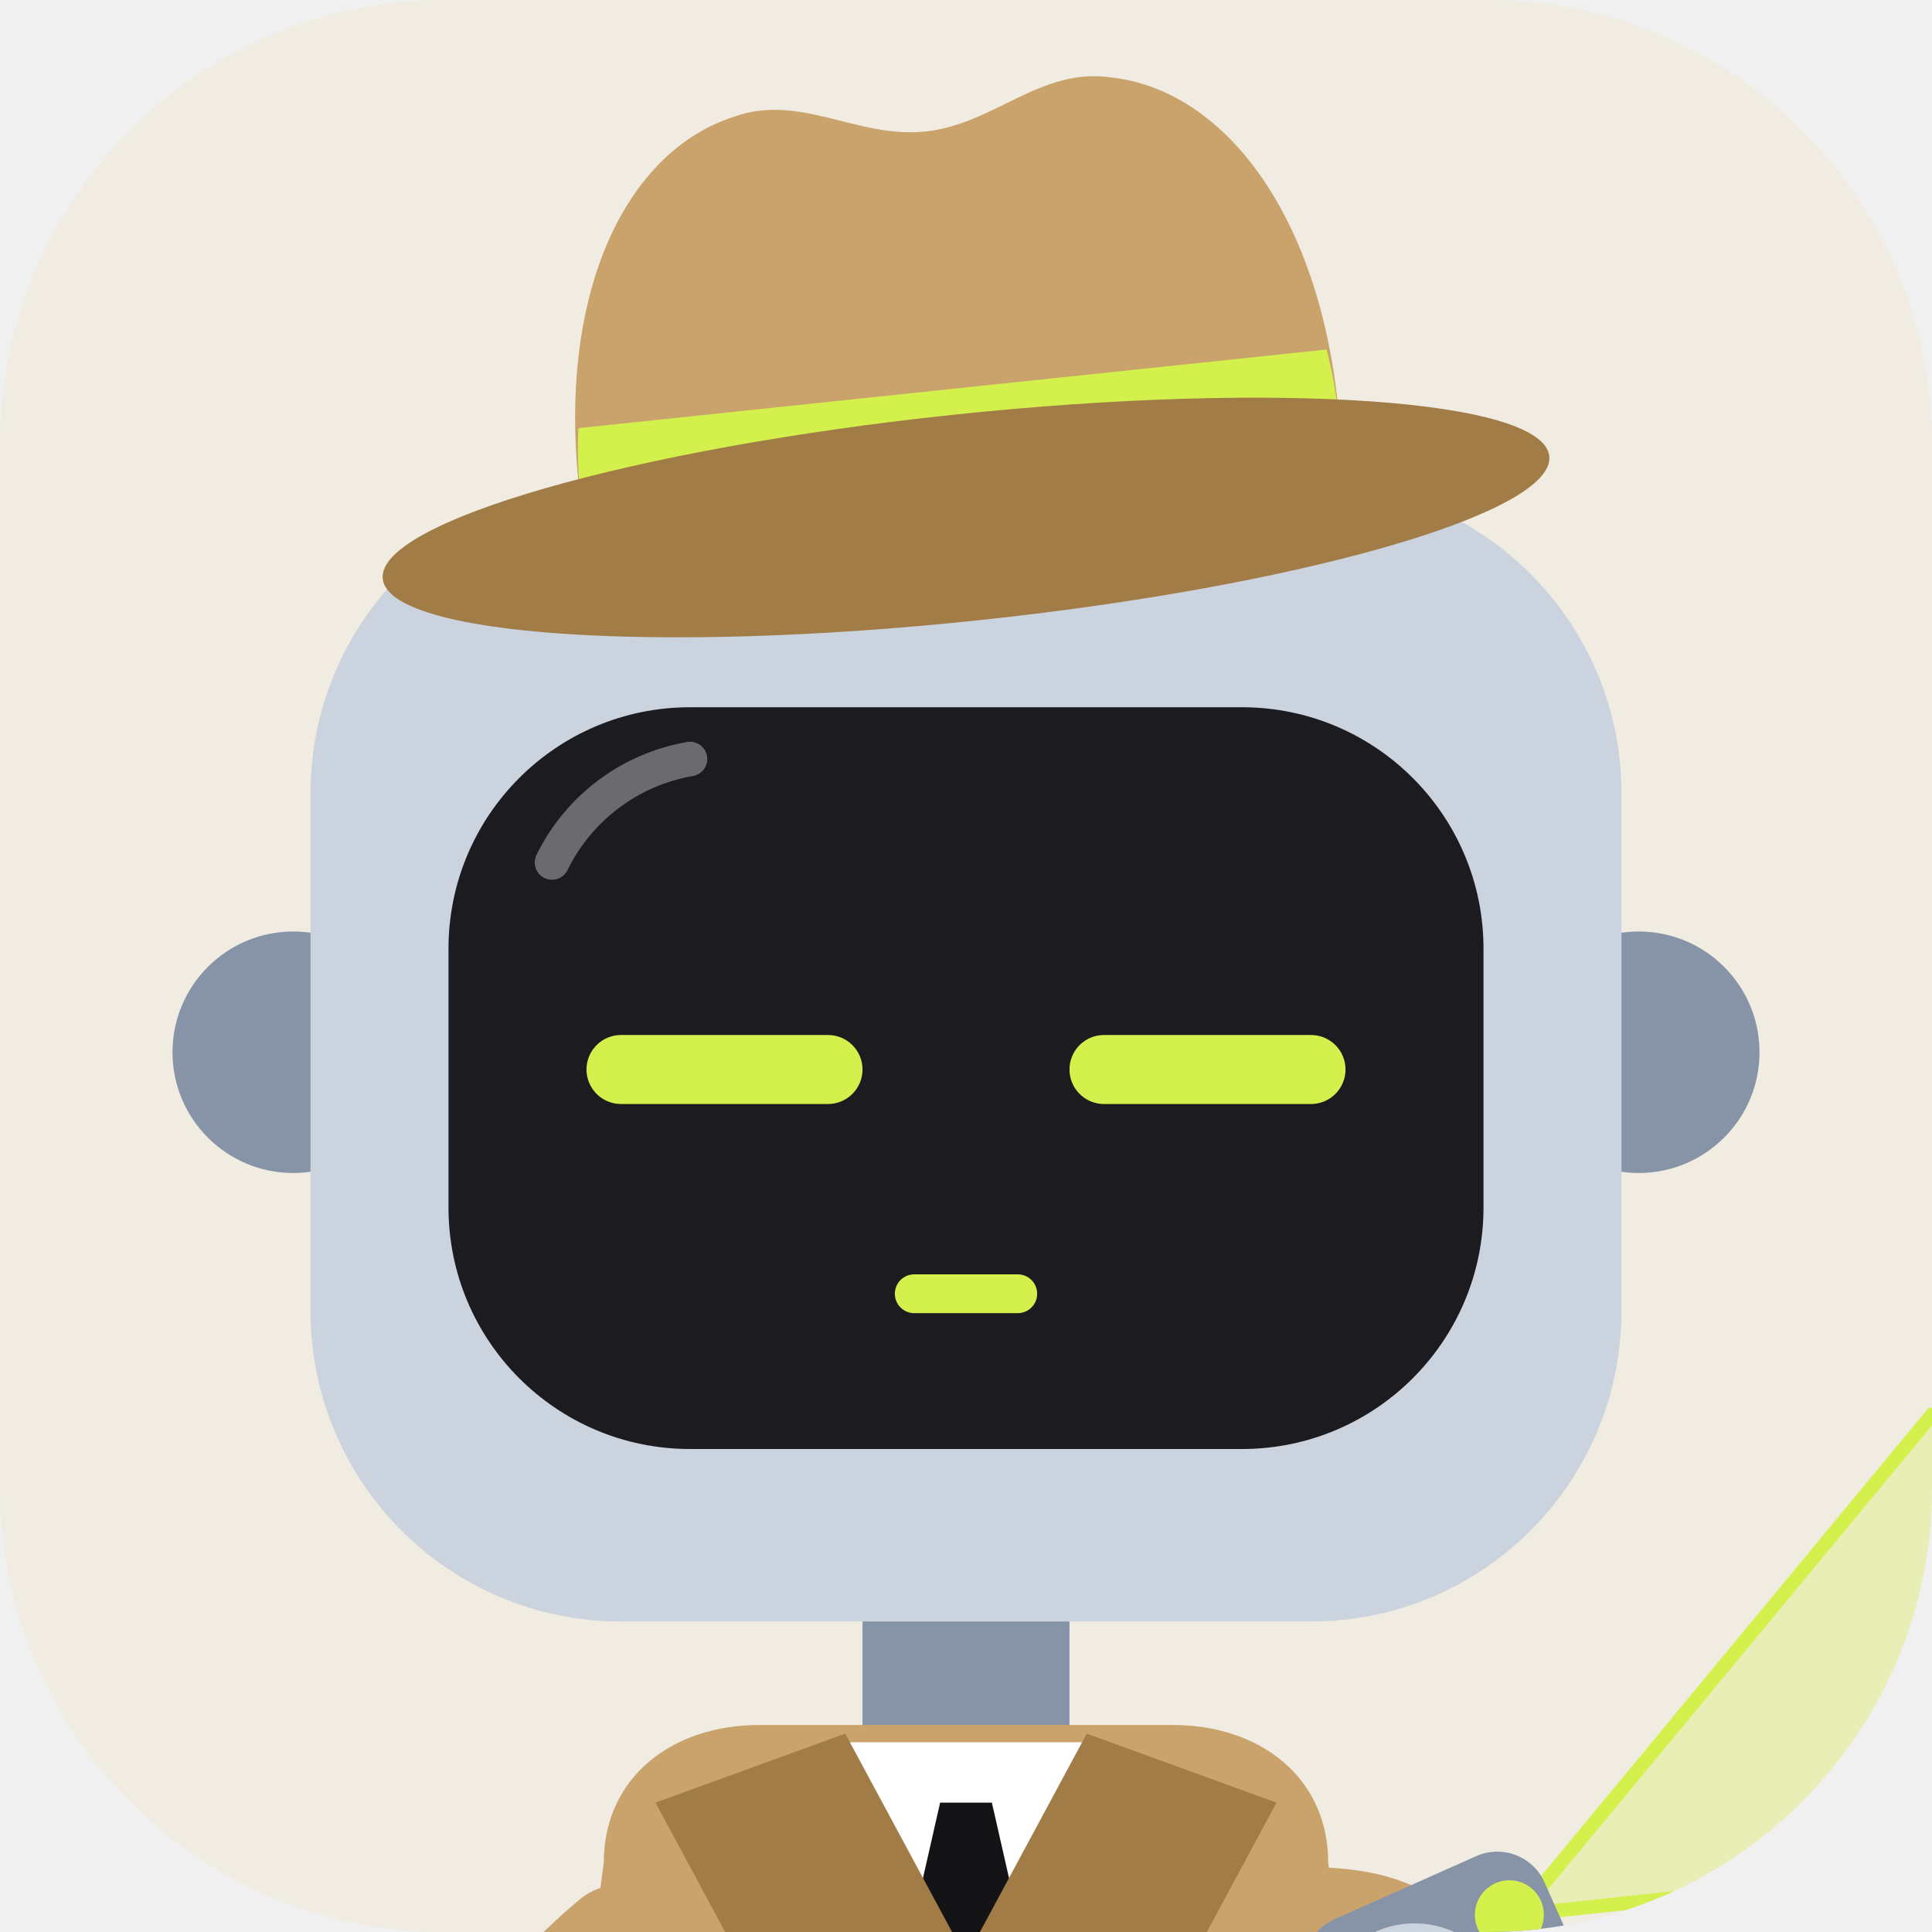
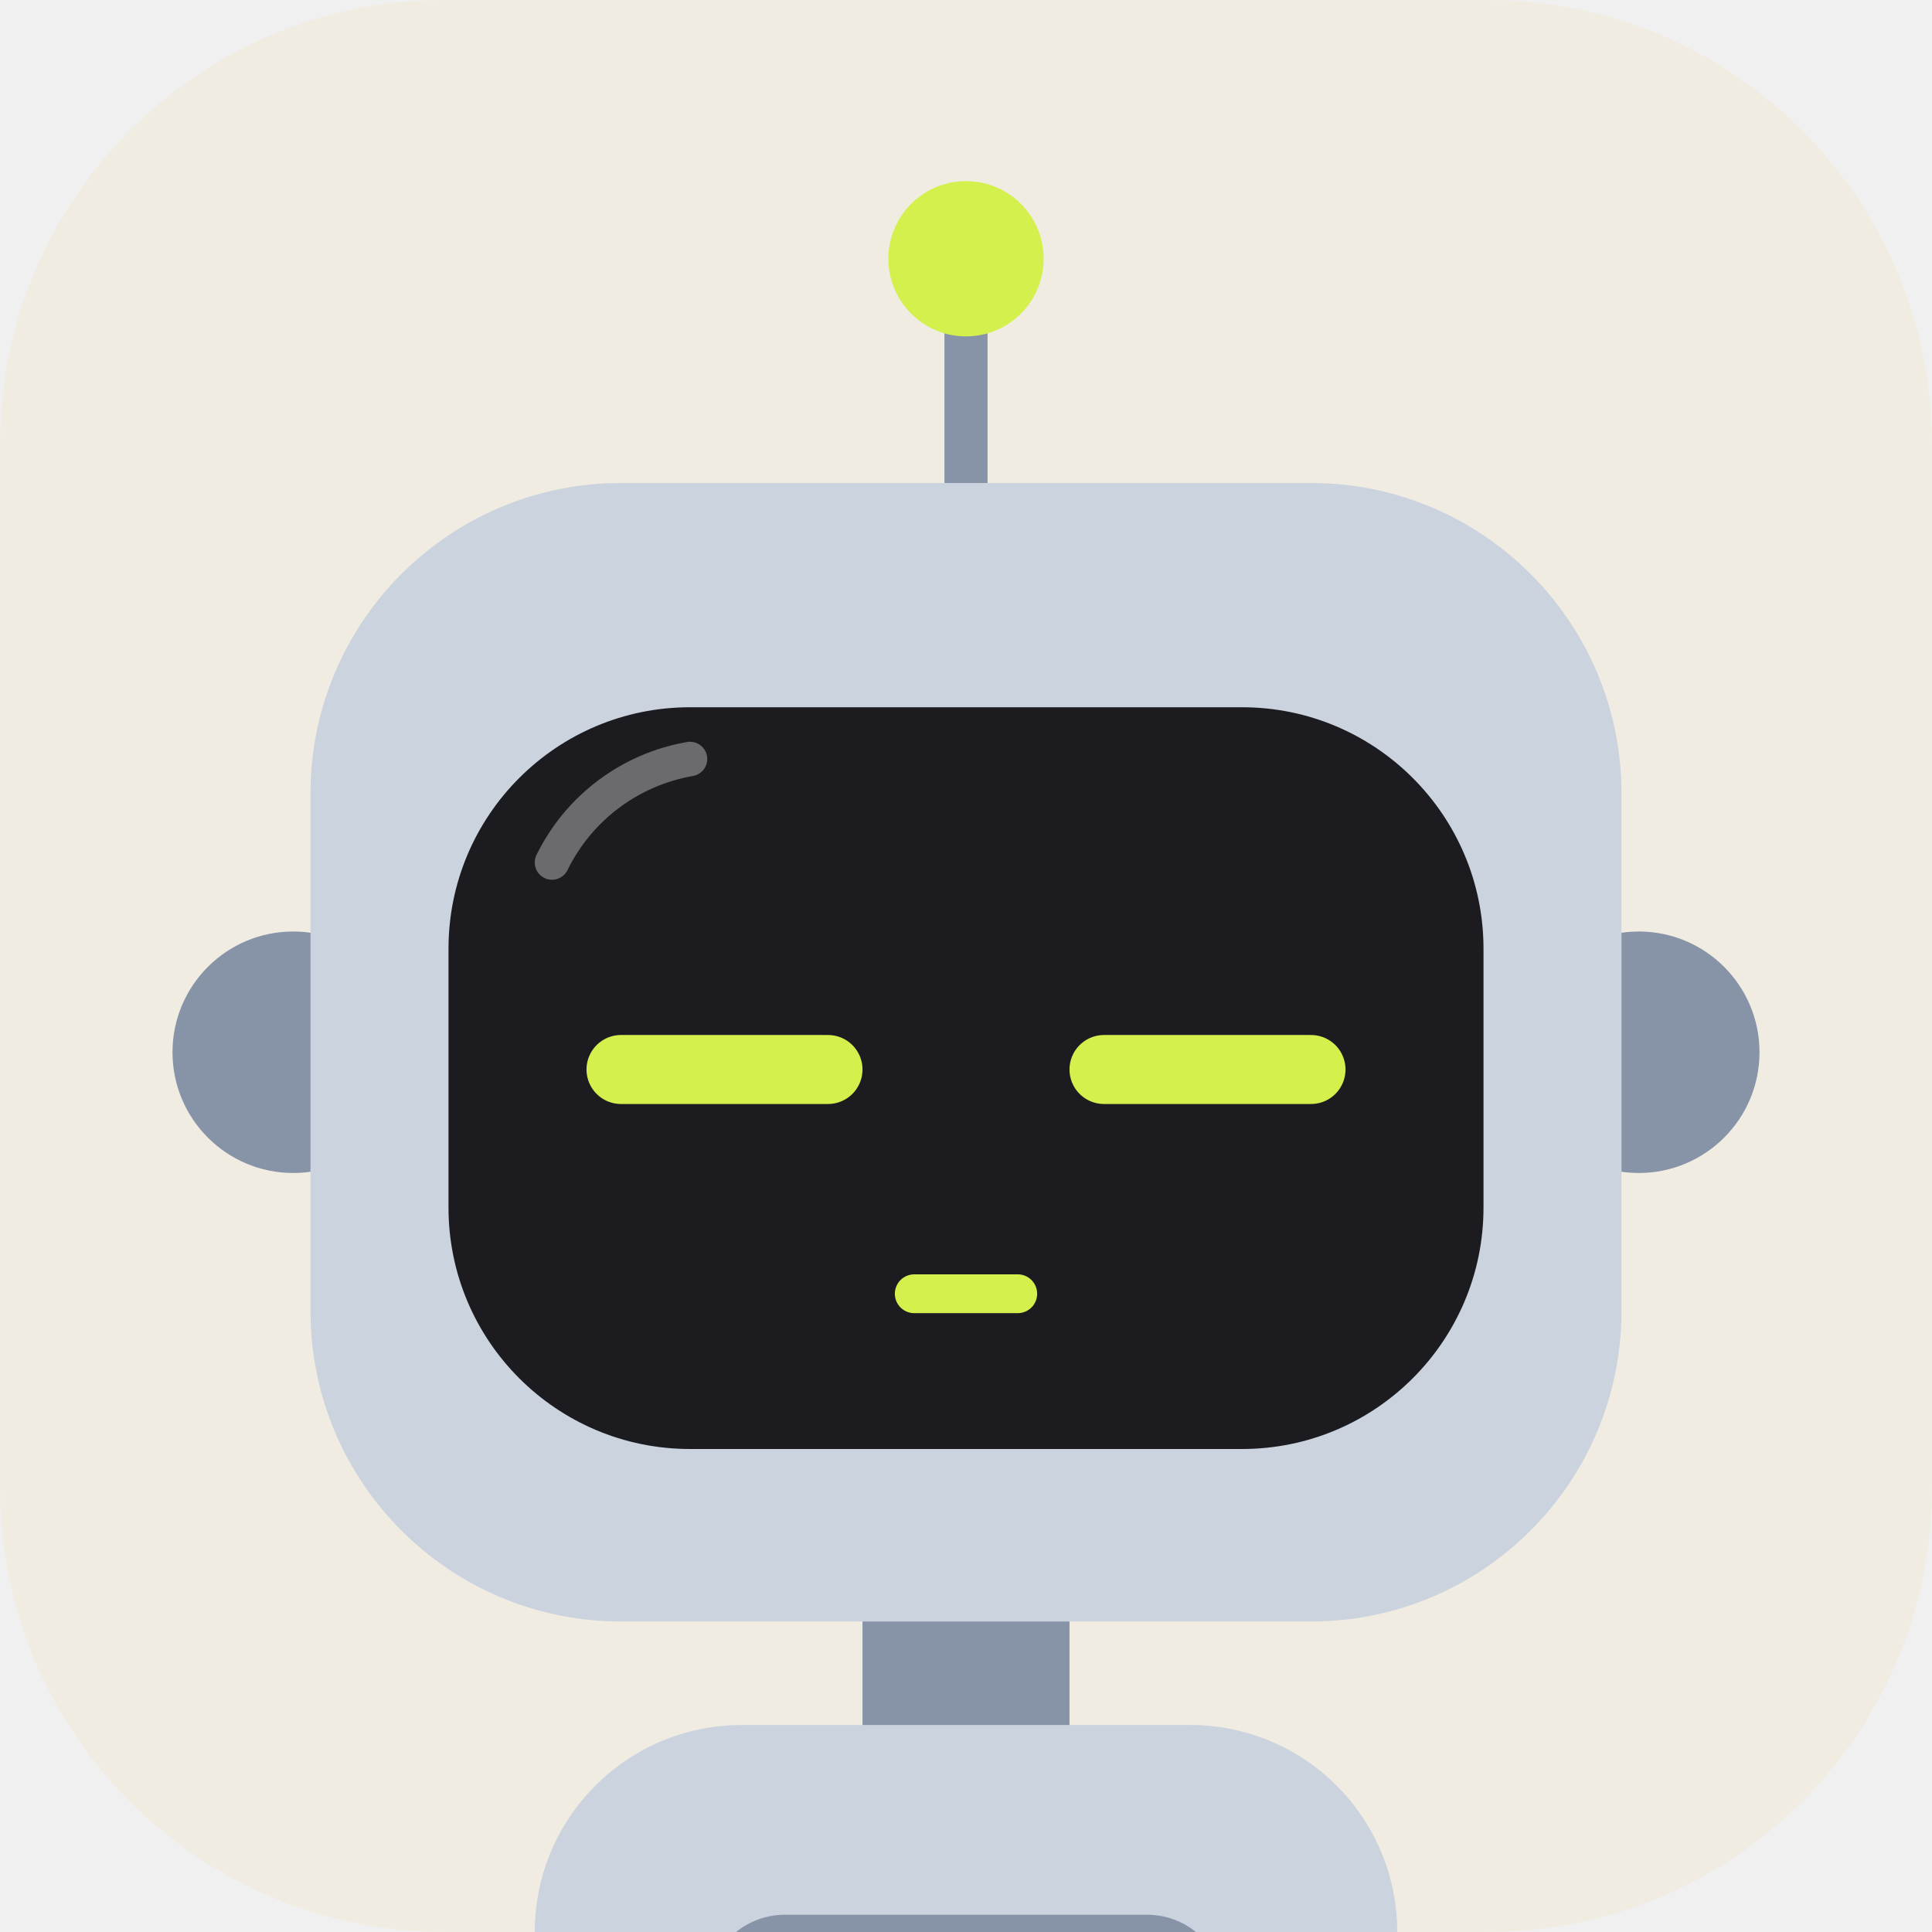
<svg xmlns="http://www.w3.org/2000/svg" width="240" height="240" viewBox="8 -14 224 224" role="img" aria-label="404, sleepy">
  <clipPath id="ch75">
    <rect x="8" y="-14" width="224" height="224" rx="51.52" />
  </clipPath>
  <g clip-path="url(#ch75)">
    <rect x="8" y="-14" width="224" height="224" fill="#f1ece2" />
    <rect x="91" y="278" width="18" height="30" rx="5" fill="#8794a8" />
    <rect x="80" y="300" width="40" height="18" rx="9" fill="#cbd3de" />
    <rect x="131" y="278" width="18" height="30" rx="5" fill="#8794a8" />
    <rect x="120" y="300" width="40" height="18" rx="9" fill="#cbd3de" />
-     <path d="M80 212q-24 20-12 48" fill="none" stroke="#c9a36b" stroke-width="15" stroke-linecap="round" stroke-linejoin="round" />
+     <path d="M80 212q-24 20-12 48" fill="none" stroke="#8794a8" stroke-width="15" stroke-linecap="round" stroke-linejoin="round" />
    <circle cx="68" cy="262" r="12" fill="#cbd3de" />
-     <path d="M160 210q14 0 14 10" fill="none" stroke="#c9a36b" stroke-width="15" stroke-linecap="round" stroke-linejoin="round" />
+     <path d="M160 212q24 20 12 48" fill="none" stroke="#8794a8" stroke-width="15" stroke-linecap="round" stroke-linejoin="round" />
+     <circle cx="172" cy="262" r="12" fill="#cbd3de" />
    <rect x="108" y="168" width="24" height="24" fill="#8794a8" />
-     <path d="M78 202c0-10 8-16 18-16h48c10 0 18 6 18 16L174 290c1 6-3 10-9 10H75c-6 0-10-4-9-10z" fill="#c9a36b" />
-     <path d="M120 220V300" stroke="#a17c47" stroke-width="2.2" stroke-linecap="round" />
-     <rect x="69" y="249.84" width="102" height="12" rx="3" fill="#a17c47" />
-     <rect x="112" y="247.34" width="16" height="17" rx="3.5" fill="#c9a36b" stroke="#e0a526" stroke-width="3.6" />
-     <path d="M106 188l14 26 14-26z" fill="#ffffff" />
-     <path d="M117 195h6l2.5 11-5.5 7-5.5-7z" fill="#141416" />
-     <path d="M106 187l-22 8 14 26 22-8z" fill="#a17c47" />
-     <path d="M134 187l22 8-14 26-22-8z" fill="#a17c47" />
+     <rect x="70" y="186" width="100" height="106" rx="24" fill="#cbd3de" />
+     <rect x="90" y="208" width="60" height="42" rx="9" fill="#8794a8" />
+     <circle cx="106" cy="229" r="9" fill="#d4f04c" />
+     <rect x="124" y="220" width="18" height="5" rx="2.5" fill="#cbd3de" />
+     <rect x="124" y="232" width="12" height="5" rx="2.5" fill="#cbd3de" />
+     <circle cx="84" cy="270" r="3.5" fill="#8794a8" />
+     <circle cx="156" cy="270" r="3.5" fill="#8794a8" />
+     <path d="M120 46V22" stroke="#8794a8" stroke-width="5" stroke-linecap="round" />
+     <circle cx="120" cy="16" r="9" fill="#d4f04c" />
    <circle cx="42" cy="108" r="14" fill="#8794a8" />
    <circle cx="198" cy="108" r="14" fill="#8794a8" />
    <rect x="44" y="42" width="152" height="132" rx="36" fill="#cbd3de" />
    <rect x="60" y="68" width="120" height="86" rx="28" fill="#1c1c20" />
    <path d="M72 86a22 22 0 0 1 16-12" fill="none" stroke="#ffffff" stroke-opacity=".35" stroke-width="4" stroke-linecap="round" />
    <path d="M80 110h24M136 110h24" fill="none" stroke="#d4f04c" stroke-width="8" stroke-linecap="round" stroke-linejoin="round" />
    <path d="M114 136h12" fill="none" stroke="#d4f04c" stroke-width="4.5" stroke-linecap="round" stroke-linejoin="round" />
-     <g transform="translate(0 -18) rotate(-6 120 64)">
-       <path d="M76 62c-2-26 8-44 22-47 8-2 14 4 22 4s14-6 22-4c14 3 24 21 22 47z" fill="#c9a36b" />
-       <path d="M76.4 49h87.2c.7 4.3.7 8.7.4 13H76c-.3-4.300-.3-8.700.4-13z" fill="#d4f04c" />
-       <ellipse cx="120" cy="64" rx="68" ry="12" fill="#a17c47" />
-     </g>
-     <path d="M184 208L232 150l8 52z" fill="#d4f04c" fill-opacity=".3" />
-     <path d="M184 208L232 150M184 208l56-6" fill="none" stroke="#d4f04c" stroke-width="1.6" stroke-linecap="round" stroke-linejoin="round" />
-     <rect x="160" y="204" width="30" height="20" rx="6" fill="#8794a8" transform="rotate(-24 175 214)" />
-     <circle cx="183" cy="208" r="4" fill="#d4f04c" />
-     <circle cx="172" cy="220" r="11" fill="#cbd3de" />
  </g>
</svg>
